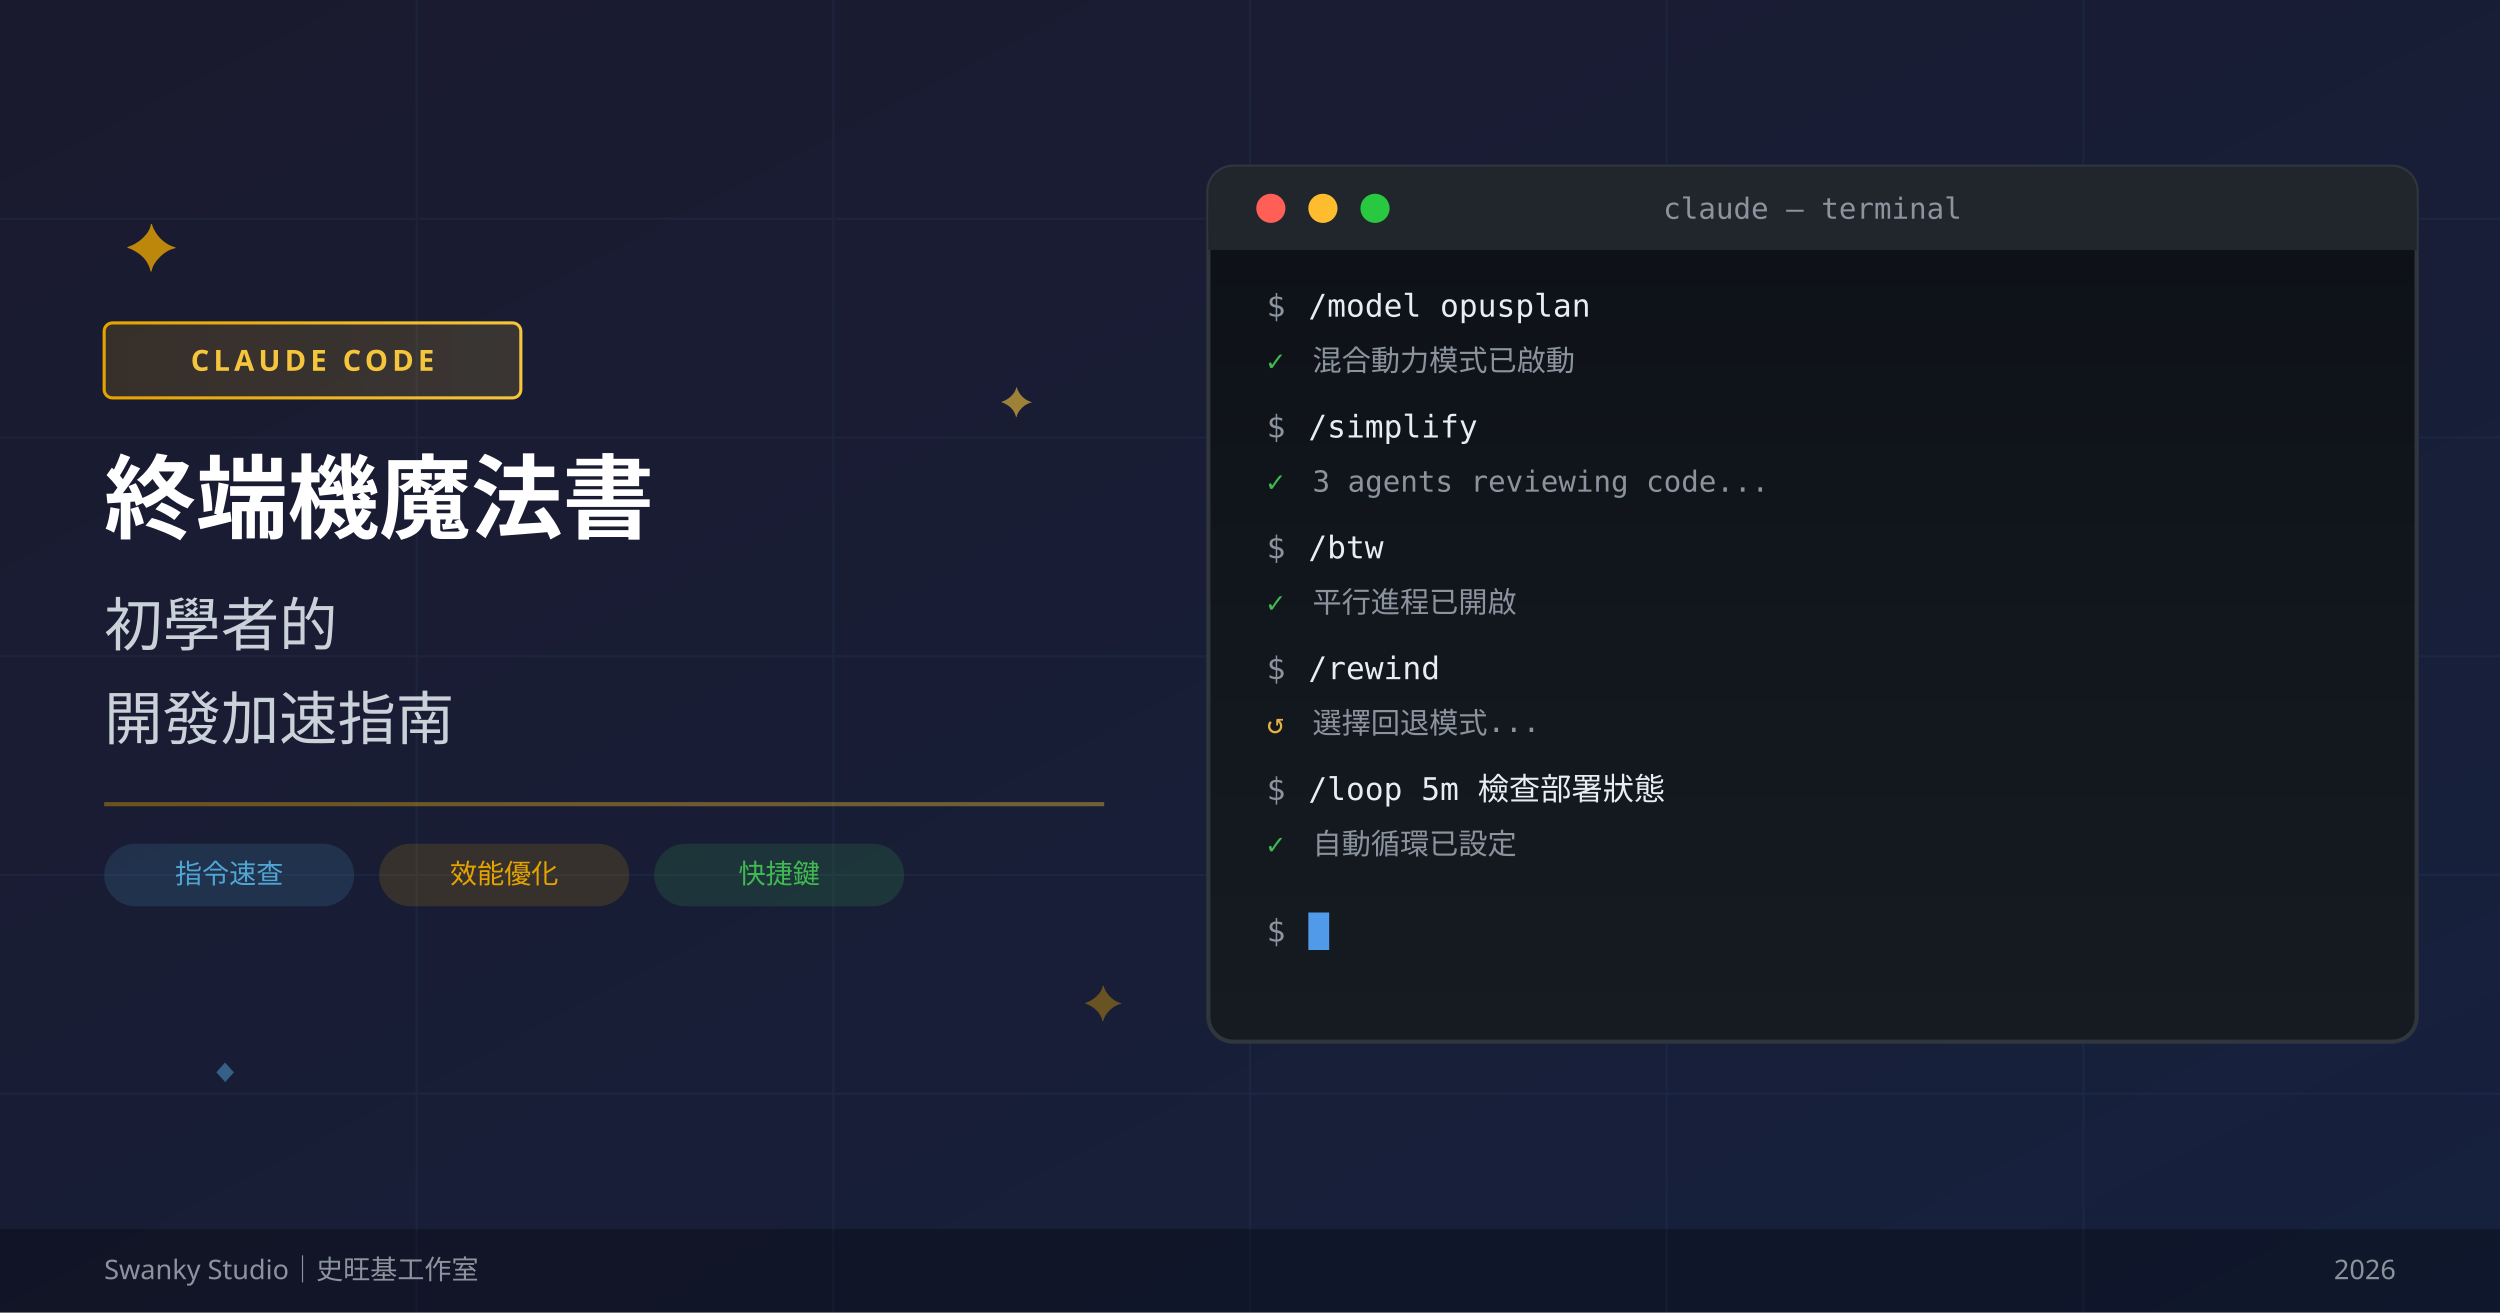
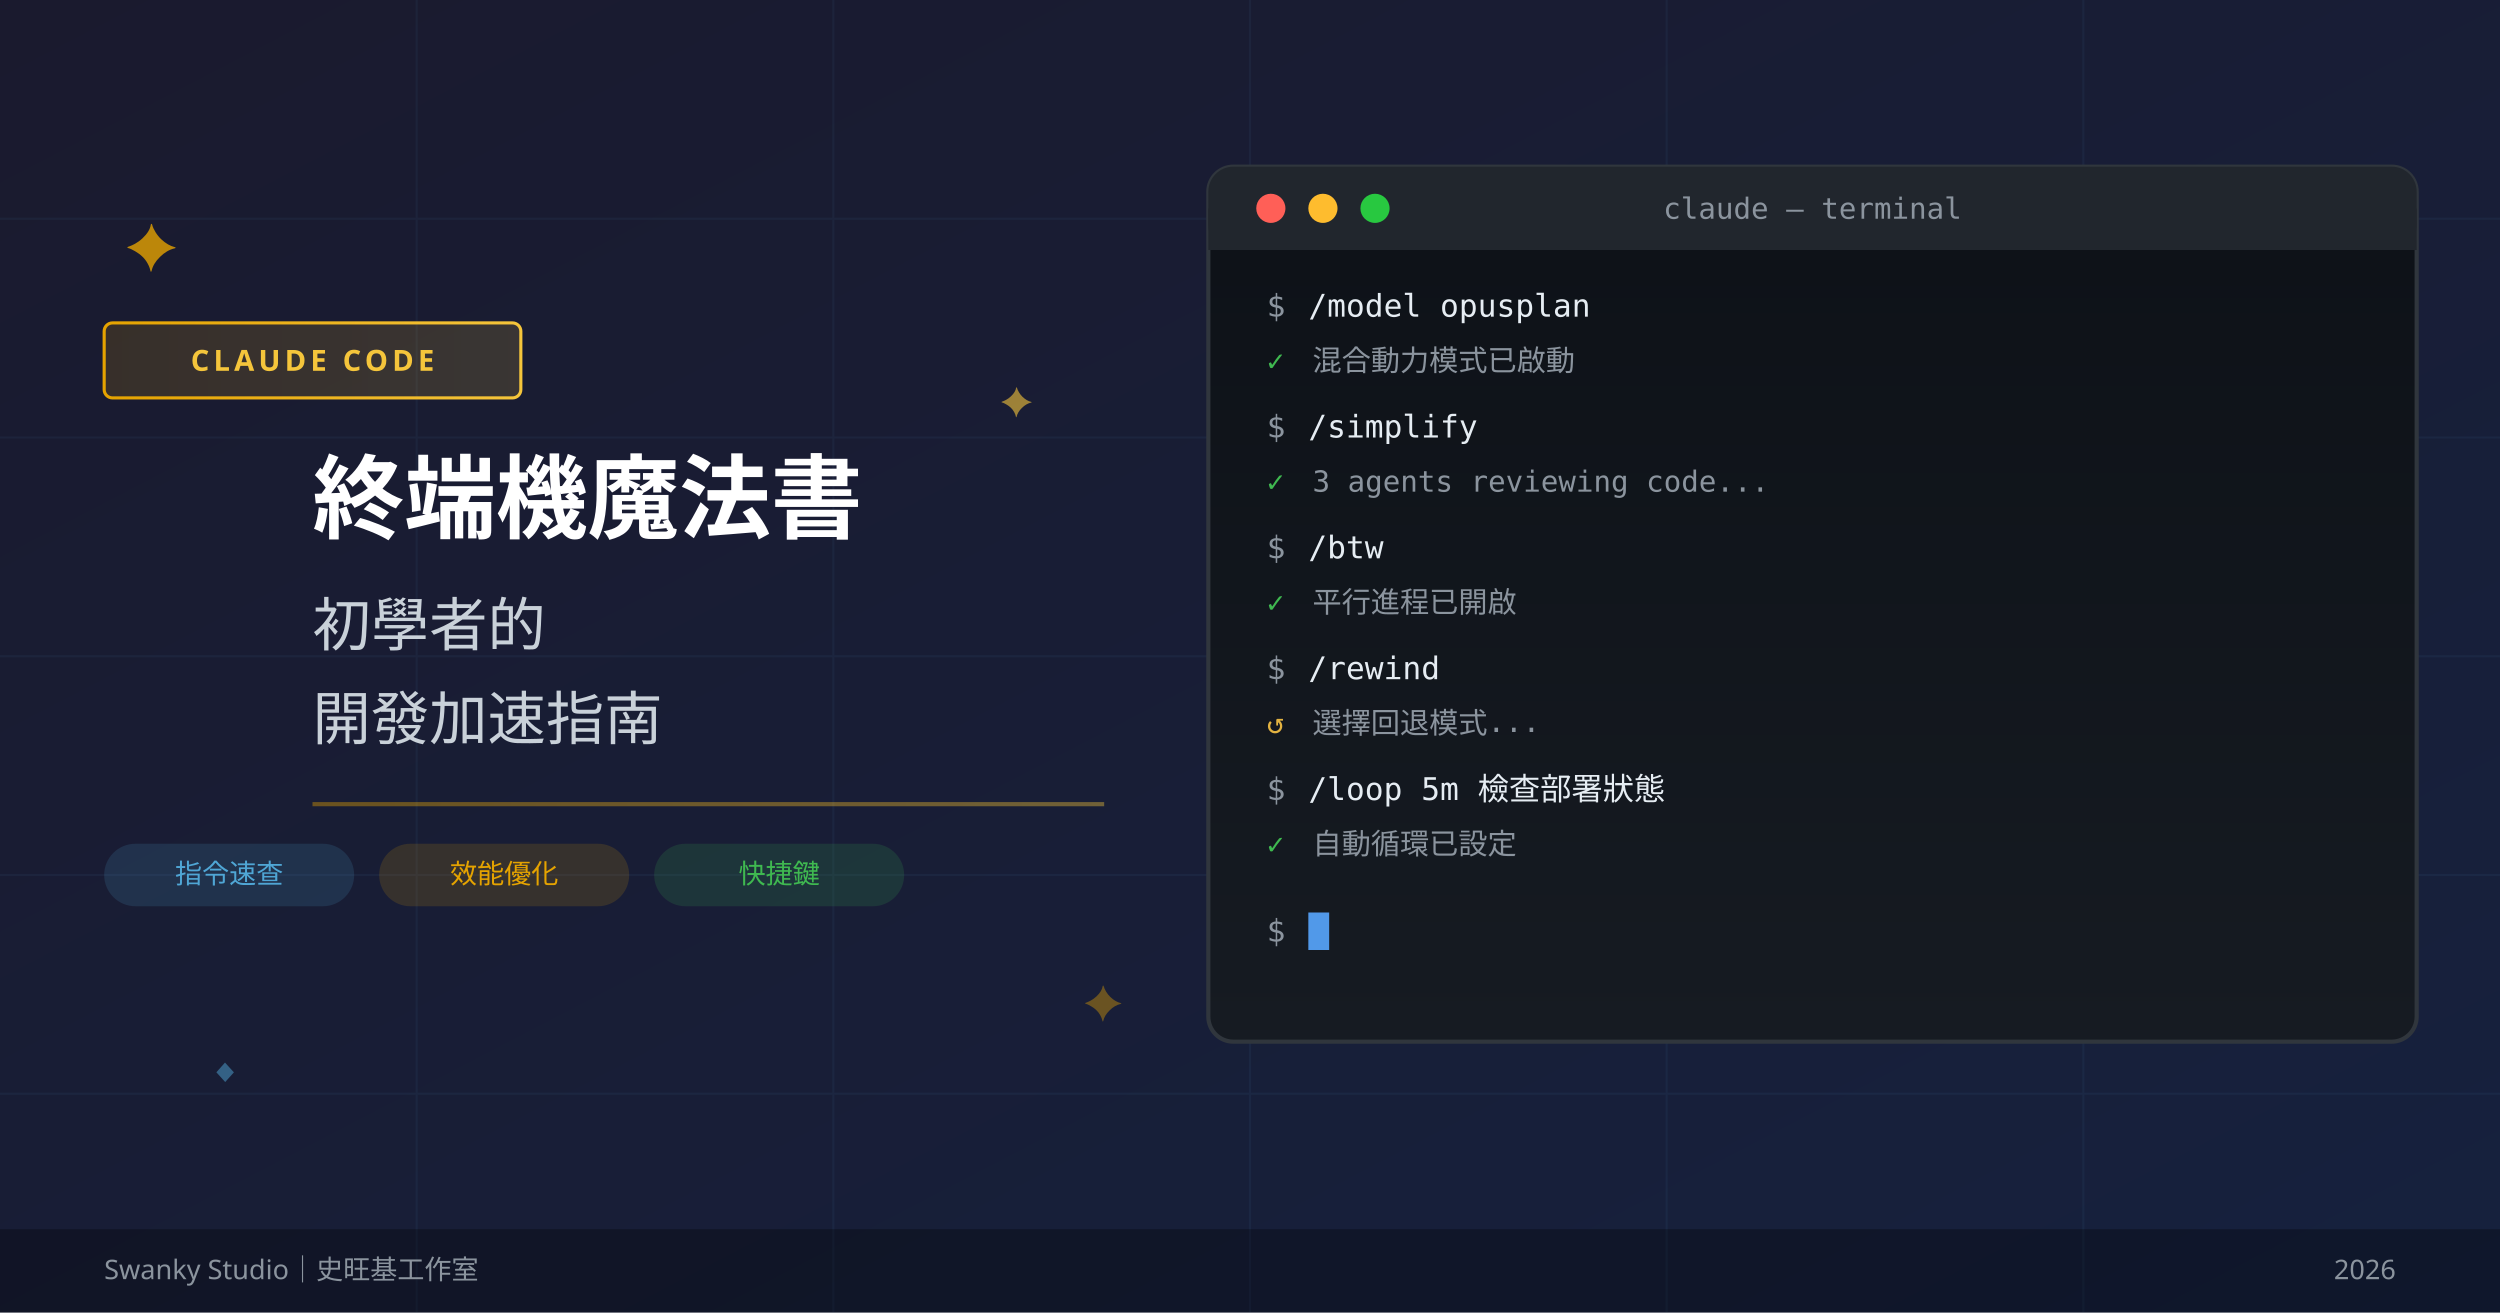
<svg xmlns="http://www.w3.org/2000/svg" viewBox="0 0 1200 630" width="1200" height="630">
  <defs>
    <linearGradient id="bg" x1="0%" y1="0%" x2="100%" y2="100%">
      <stop offset="0%" style="stop-color:#1a1a2e;stop-opacity:1" />
      <stop offset="100%" style="stop-color:#16213e;stop-opacity:1" />
    </linearGradient>
    <linearGradient id="gold" x1="0%" y1="0%" x2="100%" y2="0%">
      <stop offset="0%" style="stop-color:#E5A300;stop-opacity:1" />
      <stop offset="100%" style="stop-color:#F5C53B;stop-opacity:1" />
    </linearGradient>
    <linearGradient id="termGrad" x1="0%" y1="0%" x2="0%" y2="100%">
      <stop offset="0%" style="stop-color:#0d1117;stop-opacity:1" />
      <stop offset="100%" style="stop-color:#161b22;stop-opacity:1" />
    </linearGradient>
  </defs>
  <rect width="1200" height="630" fill="url(#bg)" />
  <g opacity="0.06" stroke="#4fa6d5" stroke-width="1">
    <line x1="0" y1="105" x2="1200" y2="105" />
    <line x1="0" y1="210" x2="1200" y2="210" />
    <line x1="0" y1="315" x2="1200" y2="315" />
    <line x1="0" y1="420" x2="1200" y2="420" />
    <line x1="0" y1="525" x2="1200" y2="525" />
    <line x1="200" y1="0" x2="200" y2="630" />
    <line x1="400" y1="0" x2="400" y2="630" />
    <line x1="600" y1="0" x2="600" y2="630" />
    <line x1="800" y1="0" x2="800" y2="630" />
    <line x1="1000" y1="0" x2="1000" y2="630" />
  </g>
  <rect x="580" y="80" width="580" height="420" rx="12" ry="12" fill="url(#termGrad)" stroke="#30363d" stroke-width="2" />
  <rect x="580" y="80" width="580" height="40" rx="12" ry="12" fill="#21262d" />
  <rect x="580" y="100" width="580" height="20" fill="#21262d" />
  <circle cx="610" cy="100" r="7" fill="#ff5f57" />
  <circle cx="635" cy="100" r="7" fill="#febc2e" />
  <circle cx="660" cy="100" r="7" fill="#28c840" />
  <text x="870" y="105" font-family="monospace" font-size="14" fill="#8b949e" text-anchor="middle">claude — terminal</text>
  <text x="608" y="152" font-family="monospace" font-size="15" fill="#8b949e">$ </text>
  <text x="628" y="152" font-family="monospace" font-size="15" fill="#e6edf3">/model opusplan</text>
  <text x="608" y="178" font-family="monospace" font-size="14" fill="#3fb950">✓ </text>
  <text x="630" y="178" font-family="monospace" font-size="14" fill="#8b949e">混合動力模式已啟動</text>
  <text x="608" y="210" font-family="monospace" font-size="15" fill="#8b949e">$ </text>
  <text x="628" y="210" font-family="monospace" font-size="15" fill="#e6edf3">/simplify</text>
  <text x="608" y="236" font-family="monospace" font-size="14" fill="#3fb950">✓ </text>
  <text x="630" y="236" font-family="monospace" font-size="14" fill="#8b949e">3 agents reviewing code...</text>
  <text x="608" y="268" font-family="monospace" font-size="15" fill="#8b949e">$ </text>
  <text x="628" y="268" font-family="monospace" font-size="15" fill="#e6edf3">/btw</text>
  <text x="608" y="294" font-family="monospace" font-size="14" fill="#3fb950">✓ </text>
  <text x="630" y="294" font-family="monospace" font-size="14" fill="#8b949e">平行進程已開啟</text>
  <text x="608" y="326" font-family="monospace" font-size="15" fill="#8b949e">$ </text>
  <text x="628" y="326" font-family="monospace" font-size="15" fill="#e6edf3">/rewind</text>
  <text x="608" y="352" font-family="monospace" font-size="14" fill="#e3b341">↺ </text>
  <text x="630" y="352" font-family="monospace" font-size="14" fill="#8b949e">選擇回退模式...</text>
  <text x="608" y="384" font-family="monospace" font-size="15" fill="#8b949e">$ </text>
  <text x="628" y="384" font-family="monospace" font-size="15" fill="#e6edf3">/loop 5m 檢查部署狀態</text>
  <text x="608" y="410" font-family="monospace" font-size="14" fill="#3fb950">✓ </text>
  <text x="630" y="410" font-family="monospace" font-size="14" fill="#8b949e">自動循環已設定</text>
  <rect x="628" y="438" width="10" height="18" fill="#58a6ff" opacity="0.9">
    <animate attributeName="opacity" values="0.9;0;0.9" dur="1s" repeatCount="indefinite" />
  </rect>
  <text x="608" y="452" font-family="monospace" font-size="15" fill="#8b949e">$ </text>
  <text x="60" y="130" font-size="32" fill="#E5A300" opacity="0.8">✦</text>
  <text x="480" y="200" font-size="20" fill="#F5C53B" opacity="0.6">✦</text>
  <text x="100" y="520" font-size="16" fill="#4fa6d5" opacity="0.5">◆</text>
  <text x="520" y="490" font-size="24" fill="#E5A300" opacity="0.4">✦</text>
  <rect x="50" y="155" width="200" height="36" rx="4" fill="url(#gold)" opacity="0.15" />
  <rect x="50" y="155" width="200" height="36" rx="4" fill="none" stroke="url(#gold)" stroke-width="1.5" />
  <text x="150" y="178" font-family="sans-serif" font-size="14" font-weight="bold" fill="#F5C53B" text-anchor="middle" letter-spacing="2">CLAUDE CODE</text>
-   <text x="50" y="255" font-family="sans-serif" font-size="44" font-weight="bold" fill="#ffffff">終端機魔法書</text>
-   <text x="50" y="310" font-family="sans-serif" font-size="28" fill="#c9d1d9">初學者的</text>
-   <text x="50" y="355" font-family="sans-serif" font-size="28" fill="#c9d1d9">開發加速指南</text>
-   <rect x="50" y="385" width="480" height="2" fill="url(#gold)" opacity="0.4" />
+   <text x="150" y="255" font-family="sans-serif" font-size="44" font-weight="bold" fill="#ffffff">終端機魔法書</text>
+   <text x="150" y="310" font-family="sans-serif" font-size="28" fill="#c9d1d9">初學者的</text>
+   <text x="150" y="355" font-family="sans-serif" font-size="28" fill="#c9d1d9">開發加速指南</text>
+   <rect x="150" y="385" width="380" height="2" fill="url(#gold)" opacity="0.4" />
  <rect x="50" y="405" width="120" height="30" rx="15" fill="#4fa6d5" opacity="0.15" />
  <text x="110" y="424" font-family="sans-serif" font-size="13" fill="#4fa6d5" text-anchor="middle">指令速查</text>
  <rect x="182" y="405" width="120" height="30" rx="15" fill="#E5A300" opacity="0.15" />
  <text x="242" y="424" font-family="sans-serif" font-size="13" fill="#E5A300" text-anchor="middle">效能優化</text>
  <rect x="314" y="405" width="120" height="30" rx="15" fill="#3fb950" opacity="0.15" />
  <text x="374" y="424" font-family="sans-serif" font-size="13" fill="#3fb950" text-anchor="middle">快捷鍵</text>
  <rect x="0" y="590" width="1200" height="40" fill="#000000" opacity="0.3" />
  <text x="50" y="614" font-family="sans-serif" font-size="13" fill="#8b949e">Swanky Studio｜史旺基工作室</text>
  <text x="1150" y="614" font-family="sans-serif" font-size="13" fill="#8b949e" text-anchor="end">2026</text>
</svg>
